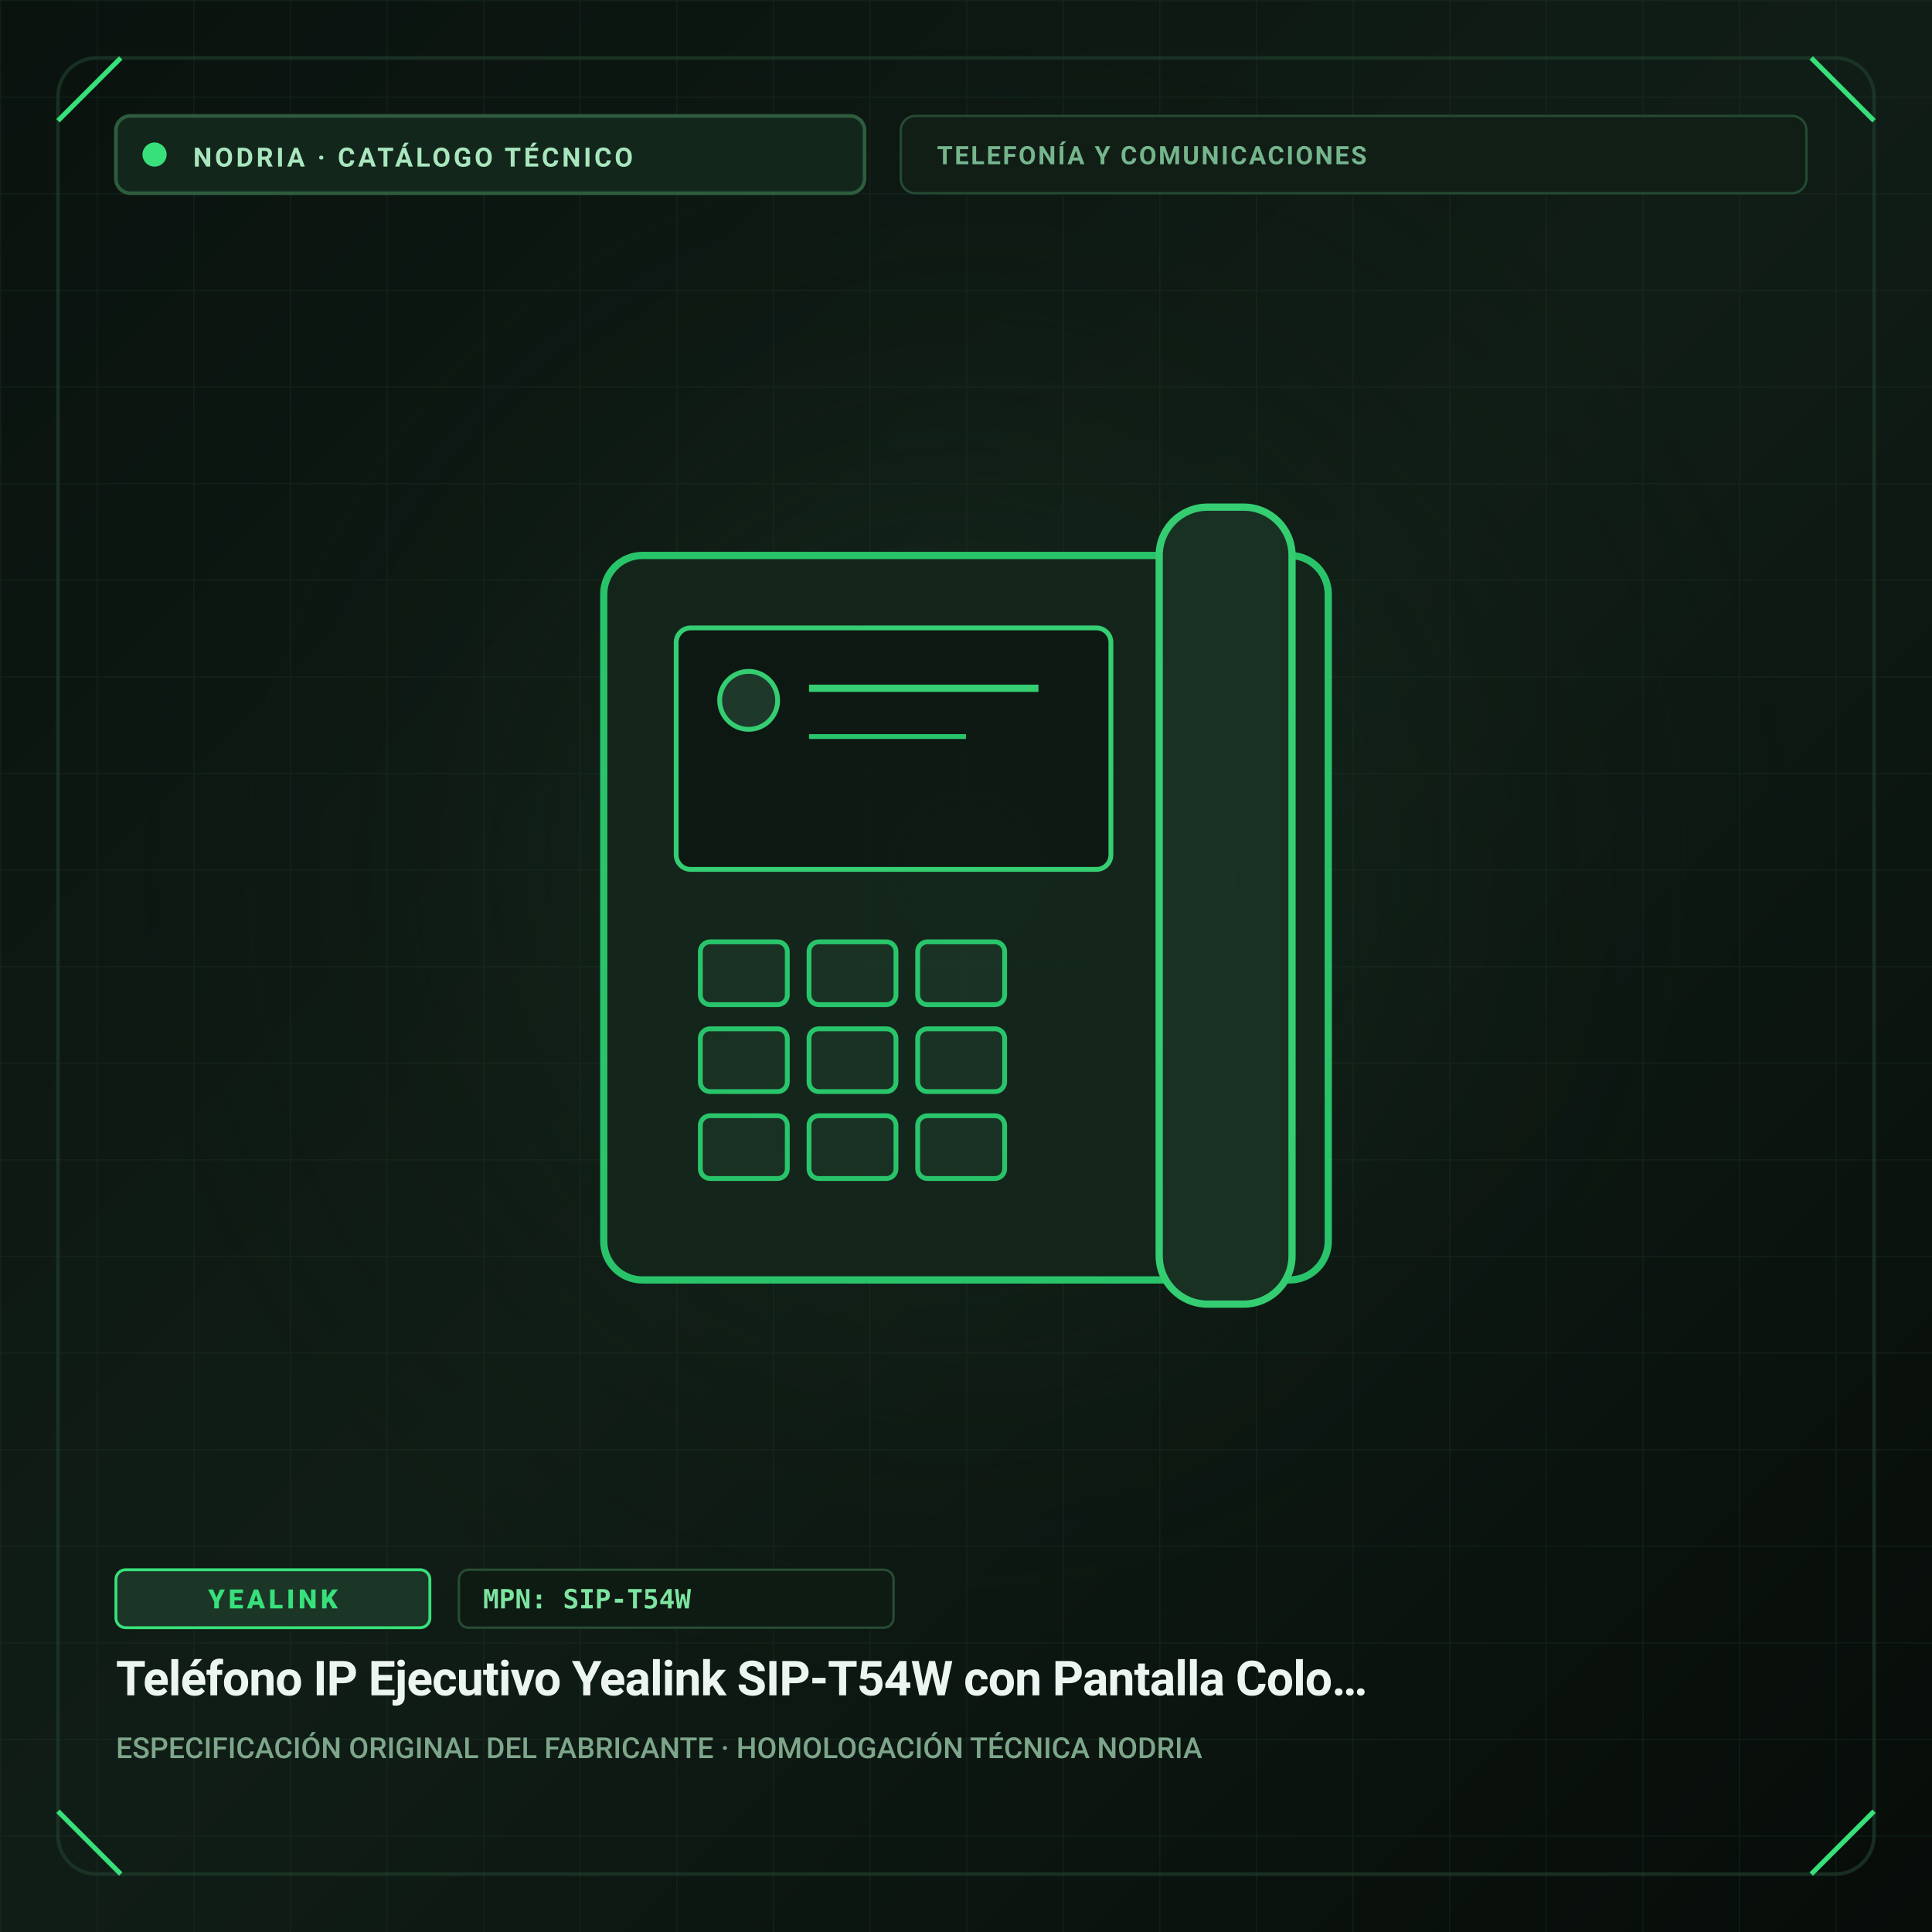
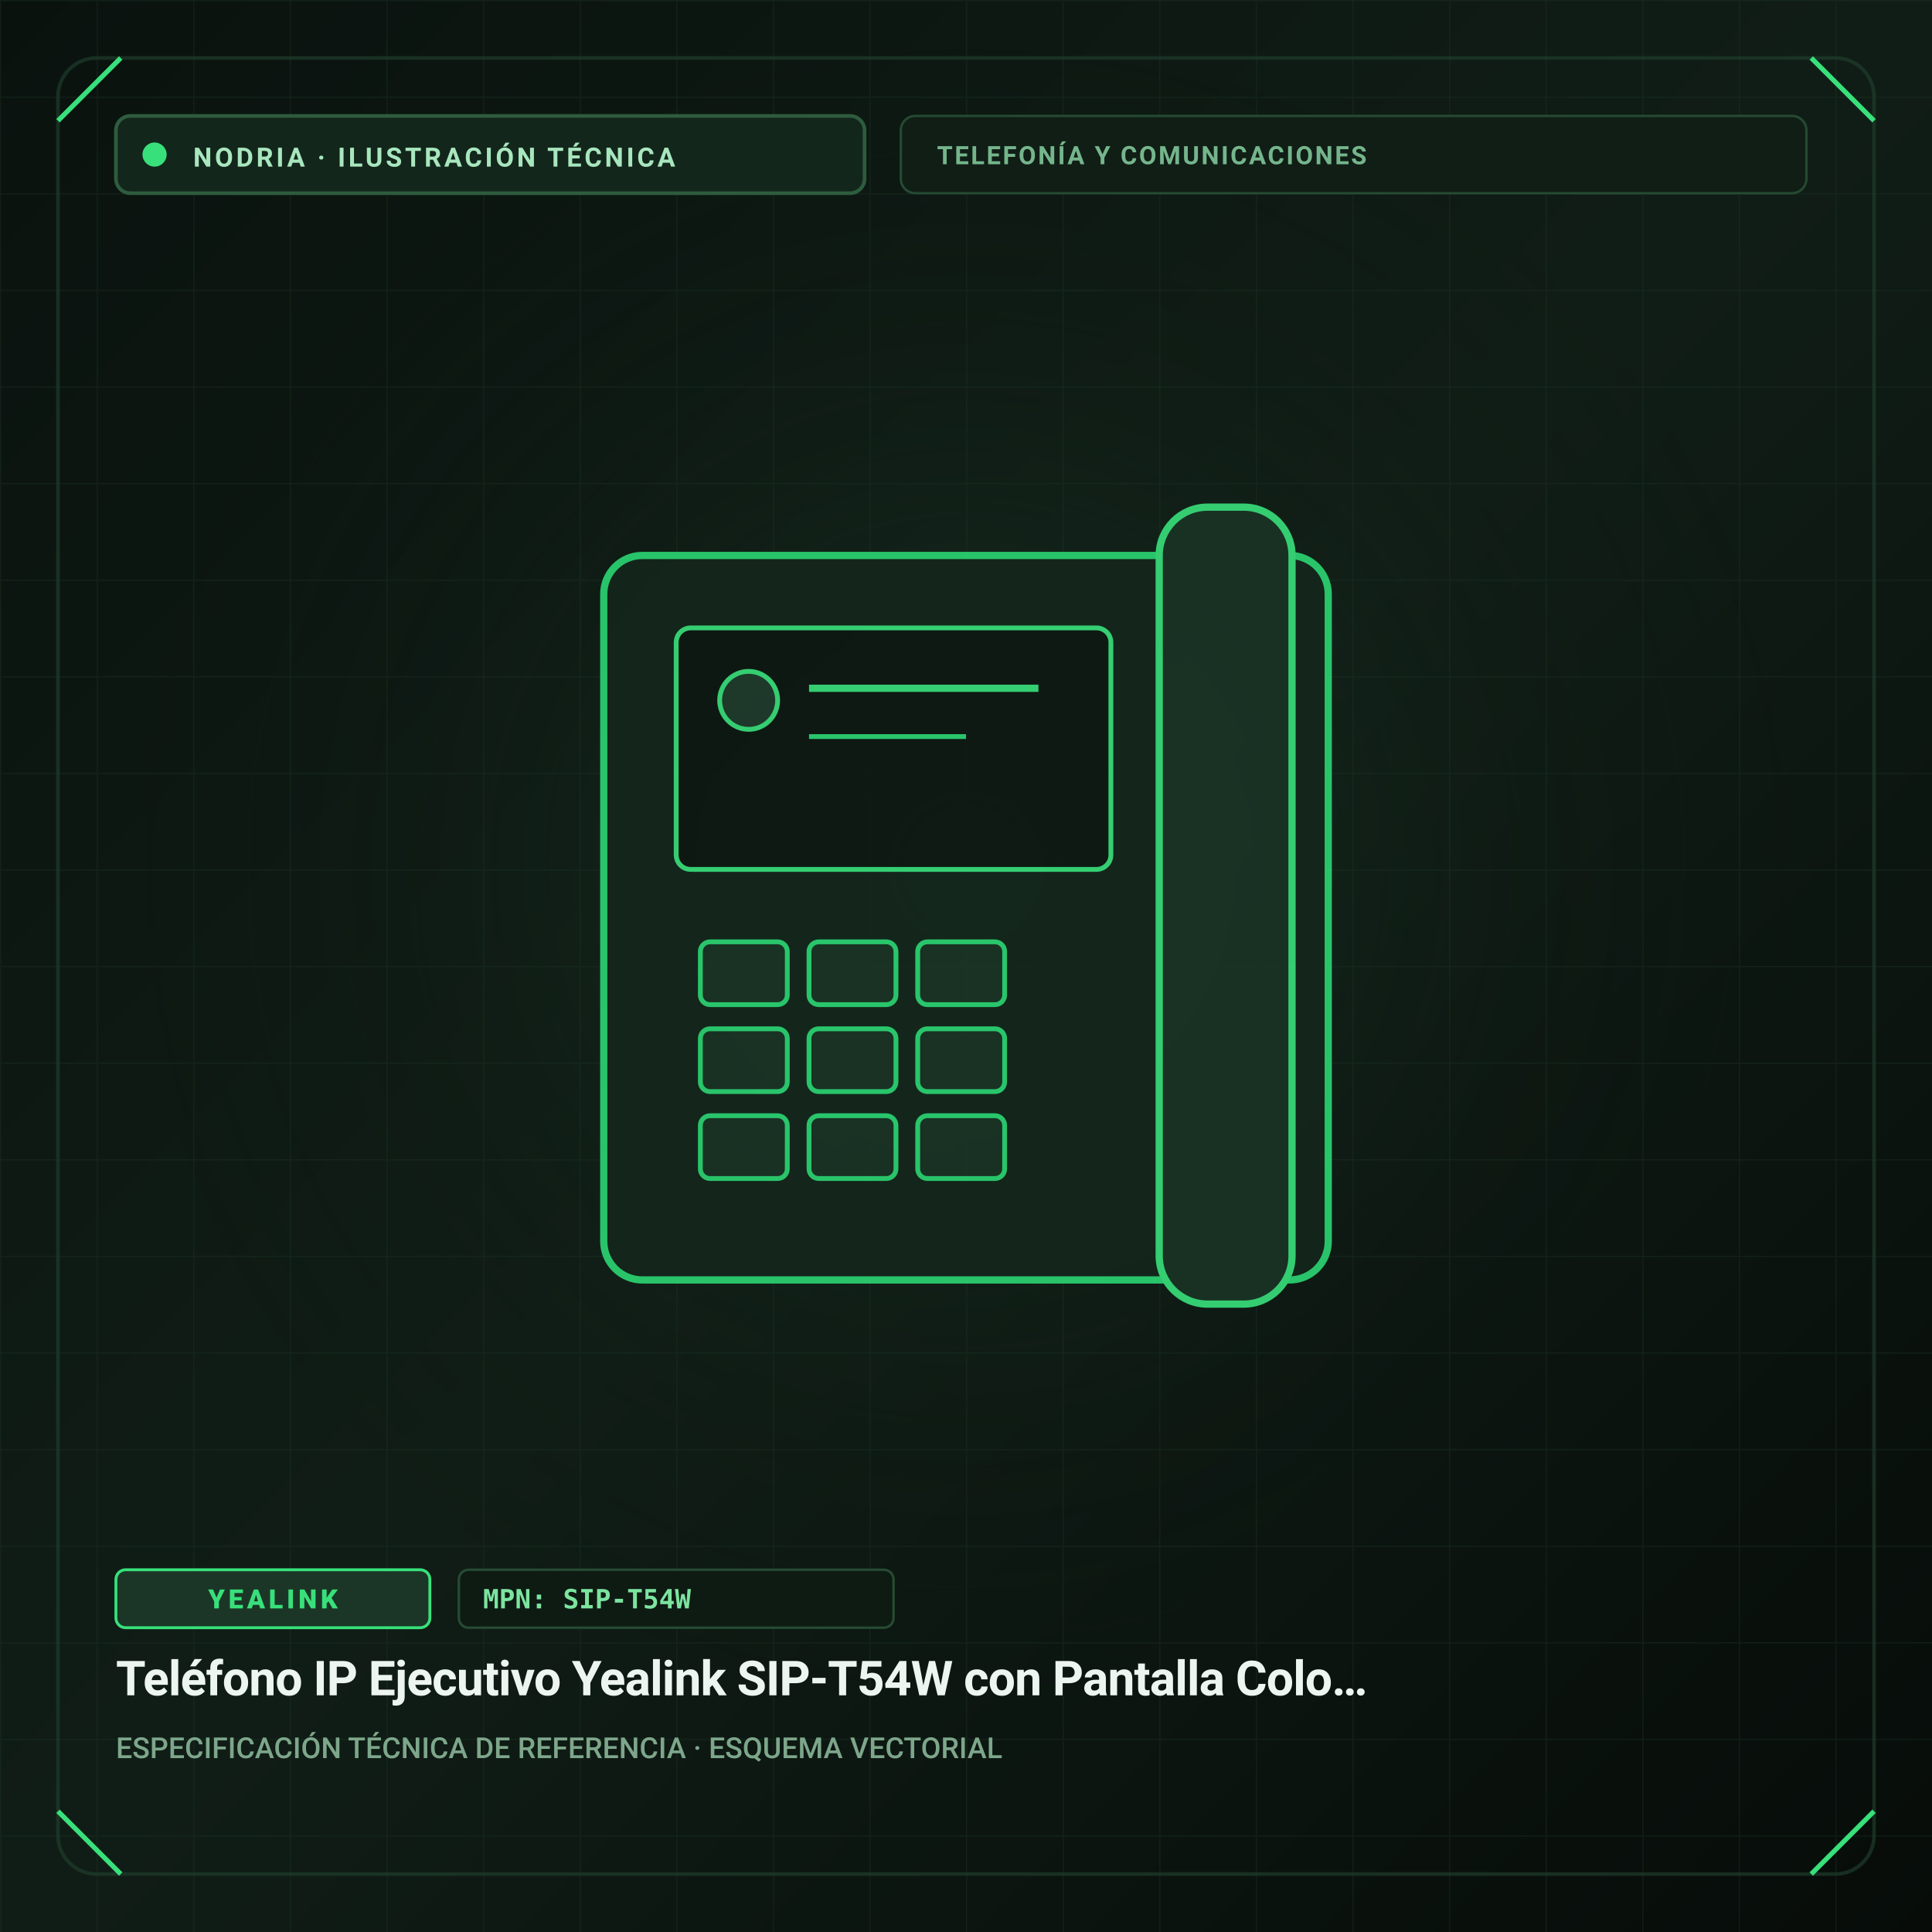
<svg xmlns="http://www.w3.org/2000/svg" viewBox="0 0 800 800" width="800" height="800">
  <defs>
    <linearGradient id="bg-grad" x1="0%" y1="0%" x2="100%" y2="100%">
      <stop offset="0%" stop-color="#0a120e" />
      <stop offset="50%" stop-color="#101d16" />
      <stop offset="100%" stop-color="#070c09" />
    </linearGradient>
    <radialGradient id="center-glow" cx="50%" cy="45%" r="45%">
      <stop offset="0%" stop-color="#234c34" stop-opacity="0.45" />
      <stop offset="70%" stop-color="#101e16" stop-opacity="0.1" />
      <stop offset="100%" stop-color="#0a120e" stop-opacity="0" />
    </radialGradient>
    <pattern id="tech-grid" width="40" height="40" patternUnits="userSpaceOnUse">
      <path d="M 40 0 L 0 0 0 40" fill="none" stroke="#1d3829" stroke-width="1" stroke-opacity="0.35" />
    </pattern>
  </defs>
  <rect width="800" height="800" fill="url(#bg-grad)" />
  <rect width="800" height="800" fill="url(#center-glow)" />
  <rect width="800" height="800" fill="url(#tech-grid)" />
  <rect x="24" y="24" width="752" height="752" rx="16" fill="none" stroke="#1f3d2b" stroke-width="1.5" stroke-opacity="0.7" />
  <line x1="24" y1="50" x2="50" y2="24" stroke="#38e07b" stroke-width="2" />
  <line x1="776" y1="50" x2="750" y2="24" stroke="#38e07b" stroke-width="2" />
  <line x1="24" y1="750" x2="50" y2="776" stroke="#38e07b" stroke-width="2" />
  <line x1="776" y1="750" x2="750" y2="776" stroke="#38e07b" stroke-width="2" />
  <g transform="translate(48, 48)">
    <rect x="0" y="0" width="310" height="32" rx="6" fill="#13261b" stroke="#2e5c3e" stroke-width="1.5" />
    <circle cx="16" cy="16" r="5" fill="#38e07b" />
-     <text x="32" y="21" font-family="-apple-system, BlinkMacSystemFont, 'Segoe UI', Roboto, sans-serif" font-size="11" font-weight="700" fill="#a8e6be" letter-spacing="1.2">NODRIA · CATÁLOGO TÉCNICO</text>
+     <text x="32" y="21" font-family="-apple-system, BlinkMacSystemFont, 'Segoe UI', Roboto, sans-serif" font-size="11" font-weight="700" fill="#a8e6be" letter-spacing="1.2">NODRIA · ILUSTRACIÓN TÉCNICA</text>
    <rect x="325" y="0" width="375" height="32" rx="6" fill="#101e16" stroke="#254a32" stroke-width="1" />
    <text x="340" y="20" font-family="-apple-system, BlinkMacSystemFont, 'Segoe UI', Roboto, sans-serif" font-size="10.5" font-weight="600" fill="#75b58c" letter-spacing="0.8">TELEFONÍA Y COMUNICACIONES</text>
  </g>
  <g id="product-schematic">
    <g stroke="#38e07b" stroke-width="2" fill="none" opacity="0.9">
      <rect x="250" y="230" width="300" height="300" rx="16" fill="#14261c" stroke="#2bd673" stroke-width="3" />
      <rect x="280" y="260" width="180" height="100" rx="6" fill="#0d1712" stroke="#38e07b" stroke-width="2" />
      <circle cx="310" cy="290" r="12" fill="#1f3b2c" />
      <line x1="335" y1="285" x2="430" y2="285" stroke="#38e07b" stroke-width="3" />
      <line x1="335" y1="305" x2="400" y2="305" stroke="#2bd673" stroke-width="2" />
      <rect x="480" y="210" width="55" height="330" rx="20" fill="#193325" stroke="#38e07b" stroke-width="3" />
      <rect x="290" y="390" width="36" height="26" rx="4" fill="#1a3325" stroke="#2bd673" />
      <rect x="335" y="390" width="36" height="26" rx="4" fill="#1a3325" stroke="#2bd673" />
      <rect x="380" y="390" width="36" height="26" rx="4" fill="#1a3325" stroke="#2bd673" />
      <rect x="290" y="426" width="36" height="26" rx="4" fill="#1a3325" stroke="#2bd673" />
      <rect x="335" y="426" width="36" height="26" rx="4" fill="#1a3325" stroke="#2bd673" />
      <rect x="380" y="426" width="36" height="26" rx="4" fill="#1a3325" stroke="#2bd673" />
      <rect x="290" y="462" width="36" height="26" rx="4" fill="#1a3325" stroke="#2bd673" />
      <rect x="335" y="462" width="36" height="26" rx="4" fill="#1a3325" stroke="#2bd673" />
      <rect x="380" y="462" width="36" height="26" rx="4" fill="#1a3325" stroke="#2bd673" />
    </g>
  </g>
  <g transform="translate(48, 650)">
    <rect x="0" y="0" width="130" height="24" rx="4" fill="#1b3626" stroke="#38e07b" stroke-width="1.2" />
    <text x="65" y="16" font-family="-apple-system, BlinkMacSystemFont, 'Segoe UI', Roboto, sans-serif" font-size="11" font-weight="800" fill="#38e07b" letter-spacing="1.5" text-anchor="middle">YEALINK</text>
    <rect x="142" y="0" width="180" height="24" rx="4" fill="#0e1b13" stroke="#264c33" stroke-width="1" />
    <text x="152" y="16" font-family="'SF Mono', Consolas, Monaco, monospace" font-size="11" font-weight="600" fill="#7ce49f">MPN: SIP-T54W</text>
    <text x="0" y="52" font-family="-apple-system, BlinkMacSystemFont, 'Segoe UI', Roboto, sans-serif" font-size="20" font-weight="700" fill="#ecf5ef" letter-spacing="-0.3">
      Teléfono IP Ejecutivo Yealink SIP-T54W con Pantalla Colo…
    </text>
    <text x="0" y="78" font-family="-apple-system, BlinkMacSystemFont, 'Segoe UI', Roboto, sans-serif" font-size="12" font-weight="500" fill="#7da68b">
-       ESPECIFICACIÓN ORIGINAL DEL FABRICANTE · HOMOLOGACIÓN TÉCNICA NODRIA
+       ESPECIFICACIÓN TÉCNICA DE REFERENCIA · ESQUEMA VECTORIAL
    </text>
  </g>
</svg>
